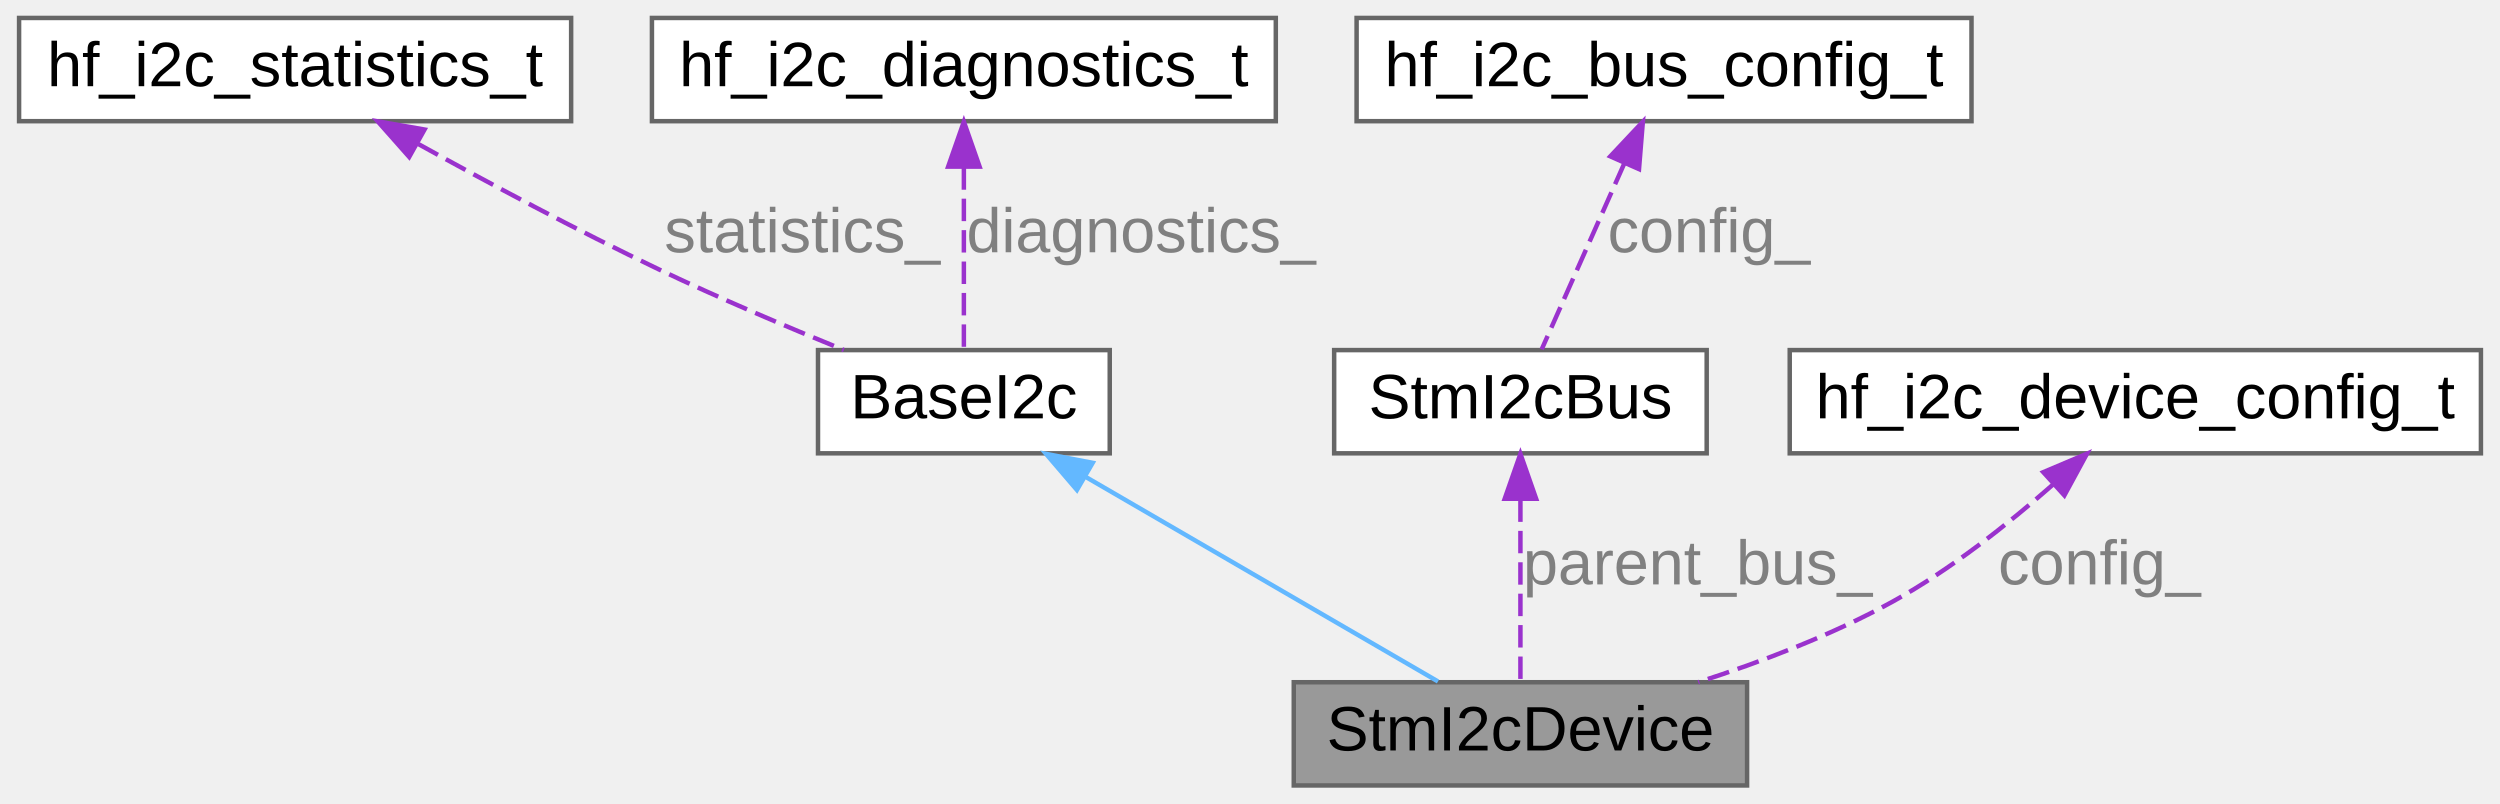
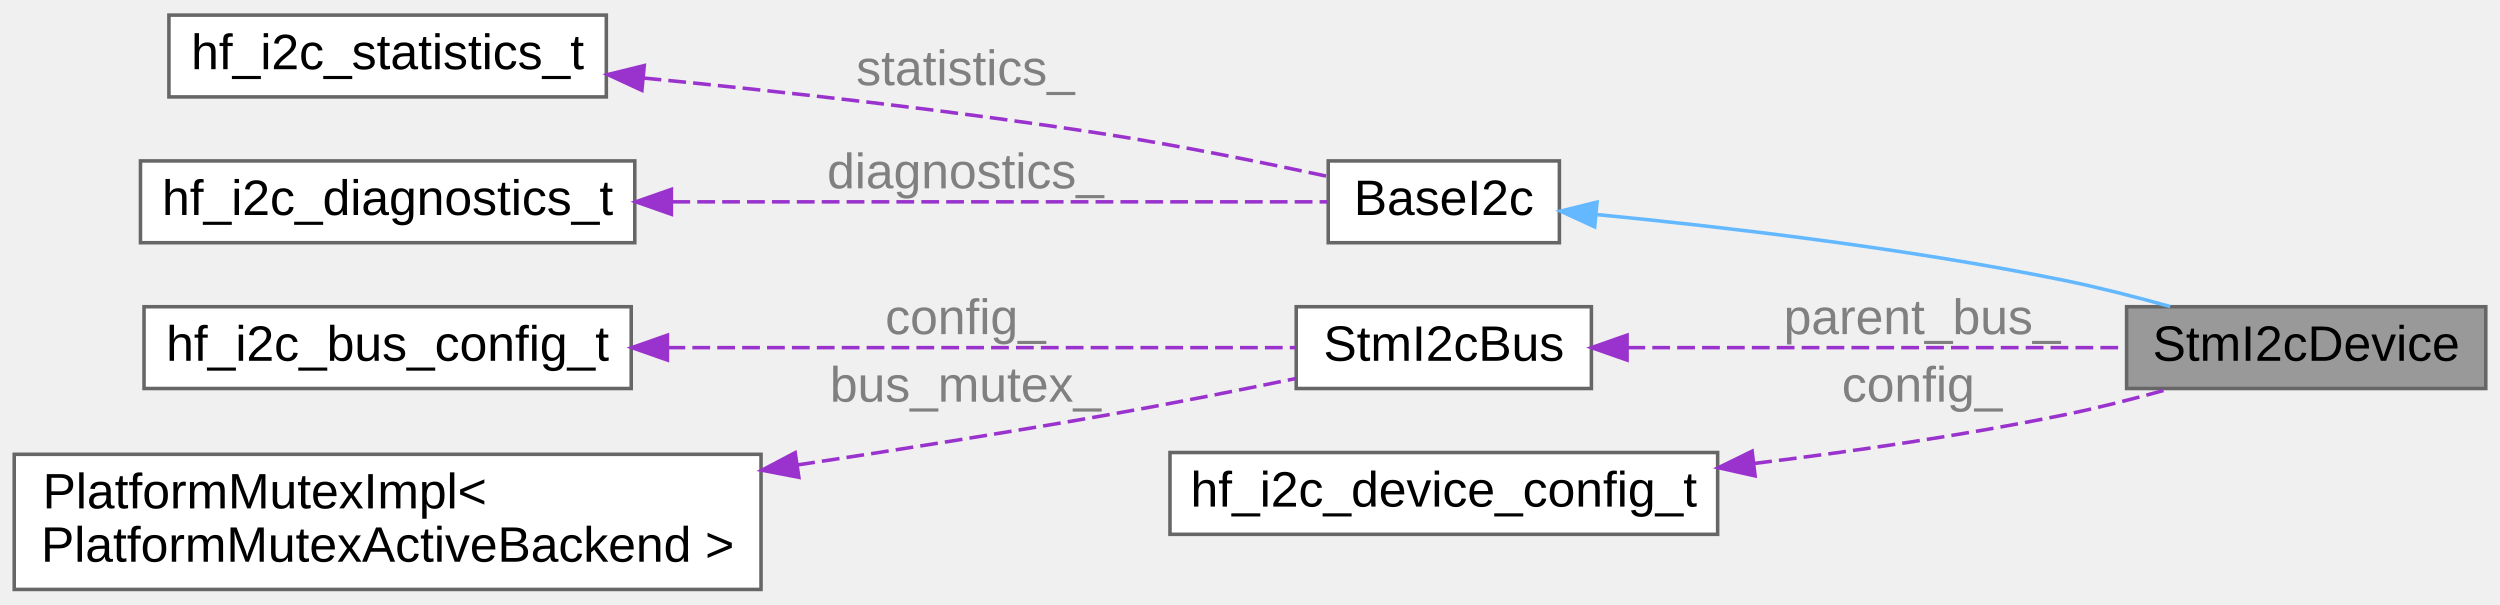
- <svg xmlns="http://www.w3.org/2000/svg" xmlns:xlink="http://www.w3.org/1999/xlink" width="557pt" height="179pt" viewBox="0.00 0.00 556.50 179.00">
-   <g id="graph0" class="graph" transform="scale(1 1) rotate(0) translate(4 175)">
+ <svg xmlns="http://www.w3.org/2000/svg" xmlns:xlink="http://www.w3.org/1999/xlink" width="703pt" height="170pt" viewBox="0.00 0.00 703.00 169.50">
+   <g id="graph0" class="graph" transform="scale(1 1) rotate(0) translate(4 165.5)">
    <g id="Node000001" class="node">
      <g id="a_Node000001">
        <a xlink:title="STM32 I2C device — inherits BaseI2c, delegates I/O to parent bus HAL handle.">
-           <polygon fill="#999999" stroke="#666666" points="385,-23 284,-23 284,0 385,0 385,-23" />
-           <text text-anchor="middle" x="334.5" y="-7.8" font-family="Arial" font-size="14.00">StmI2cDevice</text>
+           <polygon fill="#999999" stroke="#666666" points="695,-79.5 594,-79.5 594,-56.5 695,-56.5 695,-79.5" />
+           <text text-anchor="middle" x="644.5" y="-64.3" font-family="Arial" font-size="14.00">StmI2cDevice</text>
        </a>
      </g>
    </g>
    <g id="Node000002" class="node">
      <g id="a_Node000002">
        <a xlink:href="classBaseI2c.html" target="_top" xlink:title="Abstract base class for I2C device implementations.">
-           <polygon fill="white" stroke="#666666" points="243,-97 178,-97 178,-74 243,-74 243,-97" />
-           <text text-anchor="middle" x="210.5" y="-81.8" font-family="Arial" font-size="14.00">BaseI2c</text>
+           <polygon fill="white" stroke="#666666" points="434.5,-120.5 369.5,-120.5 369.5,-97.5 434.5,-97.5 434.5,-120.5" />
+           <text text-anchor="middle" x="402" y="-105.3" font-family="Arial" font-size="14.00">BaseI2c</text>
        </a>
      </g>
    </g>
    <g id="edge1_Node000001_Node000002" class="edge">
      <g id="a_edge1_Node000001_Node000002">
        <a xlink:title=" ">
-           <path fill="none" stroke="#63b8ff" d="M237.68,-68.72C261.48,-54.9 295.4,-35.2 316.13,-23.17" />
-           <polygon fill="#63b8ff" stroke="#63b8ff" points="235.69,-65.83 228.8,-73.88 239.2,-71.88 235.69,-65.83" />
+           <path fill="none" stroke="#63b8ff" d="M445.18,-105.4C480.38,-101.97 531.77,-95.99 576,-87 585.9,-84.99 596.48,-82.28 606.25,-79.55" />
+           <polygon fill="#63b8ff" stroke="#63b8ff" points="444.42,-101.95 434.8,-106.38 445.08,-108.92 444.42,-101.95" />
        </a>
      </g>
    </g>
    <g id="Node000003" class="node">
      <g id="a_Node000003">
        <a xlink:href="structhf__i2c__statistics__t.html" target="_top" xlink:title="I2C operation statistics.">
-           <polygon fill="white" stroke="#666666" points="123,-171 0,-171 0,-148 123,-148 123,-171" />
-           <text text-anchor="middle" x="61.5" y="-155.8" font-family="Arial" font-size="14.00">hf_i2c_statistics_t</text>
+           <polygon fill="white" stroke="#666666" points="166.5,-161.5 43.5,-161.5 43.5,-138.5 166.5,-138.5 166.5,-161.5" />
+           <text text-anchor="middle" x="105" y="-146.3" font-family="Arial" font-size="14.00">hf_i2c_statistics_t</text>
        </a>
      </g>
    </g>
    <g id="edge2_Node000002_Node000003" class="edge">
      <g id="a_edge2_Node000002_Node000003">
        <a xlink:title=" ">
-           <path fill="none" stroke="#9a32cd" stroke-dasharray="5,2" d="M88.95,-142.91C104.48,-134.31 124.36,-123.65 142.5,-115 155.9,-108.61 171.12,-102.16 183.76,-97.02" />
-           <polygon fill="#9a32cd" stroke="#9a32cd" points="86.92,-140.03 79.9,-147.96 90.34,-146.14 86.92,-140.03" />
+           <path fill="none" stroke="#9a32cd" stroke-dasharray="5,2" d="M176.97,-143.81C215.54,-140.05 264.01,-134.68 307,-128 327.89,-124.75 351.19,-120.05 369.37,-116.14" />
+           <polygon fill="#9a32cd" stroke="#9a32cd" points="176.5,-140.34 166.88,-144.78 177.17,-147.31 176.5,-140.34" />
        </a>
      </g>
-       <text text-anchor="middle" x="174.5" y="-118.8" font-family="Arial" font-size="14.00" fill="grey"> statistics_</text>
+       <text text-anchor="middle" x="267.5" y="-141.8" font-family="Arial" font-size="14.00" fill="grey"> statistics_</text>
    </g>
    <g id="Node000004" class="node">
      <g id="a_Node000004">
        <a xlink:href="structhf__i2c__diagnostics__t.html" target="_top" xlink:title="I2C diagnostic information.">
-           <polygon fill="white" stroke="#666666" points="280,-171 141,-171 141,-148 280,-148 280,-171" />
-           <text text-anchor="middle" x="210.5" y="-155.8" font-family="Arial" font-size="14.00">hf_i2c_diagnostics_t</text>
+           <polygon fill="white" stroke="#666666" points="174.5,-120.5 35.5,-120.5 35.5,-97.5 174.5,-97.5 174.5,-120.5" />
+           <text text-anchor="middle" x="105" y="-105.3" font-family="Arial" font-size="14.00">hf_i2c_diagnostics_t</text>
        </a>
      </g>
    </g>
    <g id="edge3_Node000002_Node000004" class="edge">
      <g id="a_edge3_Node000002_Node000004">
        <a xlink:title=" ">
-           <path fill="none" stroke="#9a32cd" stroke-dasharray="5,2" d="M210.5,-137.73C210.5,-124.47 210.5,-107.82 210.5,-97.17" />
-           <polygon fill="#9a32cd" stroke="#9a32cd" points="207,-137.88 210.5,-147.88 214,-137.88 207,-137.88" />
+           <path fill="none" stroke="#9a32cd" stroke-dasharray="5,2" d="M185.07,-109C245.47,-109 325.55,-109 369.23,-109" />
+           <polygon fill="#9a32cd" stroke="#9a32cd" points="184.79,-105.5 174.79,-109 184.79,-112.5 184.79,-105.5" />
        </a>
      </g>
-       <text text-anchor="middle" x="250" y="-118.8" font-family="Arial" font-size="14.00" fill="grey"> diagnostics_</text>
+       <text text-anchor="middle" x="267.5" y="-112.8" font-family="Arial" font-size="14.00" fill="grey"> diagnostics_</text>
    </g>
    <g id="Node000005" class="node">
      <g id="a_Node000005">
        <a xlink:href="classStmI2cBus.html" target="_top" xlink:title="STM32 I2C bus — manages the HAL handle and device collection.">
-           <polygon fill="white" stroke="#666666" points="376,-97 293,-97 293,-74 376,-74 376,-97" />
-           <text text-anchor="middle" x="334.5" y="-81.8" font-family="Arial" font-size="14.00">StmI2cBus</text>
+           <polygon fill="white" stroke="#666666" points="443.5,-79.5 360.5,-79.5 360.5,-56.5 443.5,-56.5 443.5,-79.5" />
+           <text text-anchor="middle" x="402" y="-64.3" font-family="Arial" font-size="14.00">StmI2cBus</text>
        </a>
      </g>
    </g>
    <g id="edge4_Node000001_Node000005" class="edge">
      <g id="a_edge4_Node000001_Node000005">
        <a xlink:title=" ">
-           <path fill="none" stroke="#9a32cd" stroke-dasharray="5,2" d="M334.5,-63.73C334.5,-50.47 334.5,-33.82 334.5,-23.17" />
-           <polygon fill="#9a32cd" stroke="#9a32cd" points="331,-63.88 334.5,-73.88 338,-63.88 331,-63.88" />
+           <path fill="none" stroke="#9a32cd" stroke-dasharray="5,2" d="M453.62,-68C494.81,-68 552.64,-68 593.63,-68" />
+           <polygon fill="#9a32cd" stroke="#9a32cd" points="453.53,-64.5 443.53,-68 453.53,-71.5 453.53,-64.5" />
        </a>
      </g>
-       <text text-anchor="middle" x="374" y="-44.8" font-family="Arial" font-size="14.00" fill="grey"> parent_bus_</text>
+       <text text-anchor="middle" x="536.5" y="-71.8" font-family="Arial" font-size="14.00" fill="grey"> parent_bus_</text>
    </g>
    <g id="Node000006" class="node">
      <g id="a_Node000006">
        <a xlink:href="structhf__i2c__bus__config__t.html" target="_top" xlink:title="Platform-agnostic I2C bus configuration for STM32. Users pass their CubeMX-generated I2C_HandleTypeDe...">
-           <polygon fill="white" stroke="#666666" points="435,-171 298,-171 298,-148 435,-148 435,-171" />
-           <text text-anchor="middle" x="366.5" y="-155.8" font-family="Arial" font-size="14.00">hf_i2c_bus_config_t</text>
+           <polygon fill="white" stroke="#666666" points="173.5,-79.5 36.5,-79.5 36.5,-56.5 173.5,-56.5 173.5,-79.5" />
+           <text text-anchor="middle" x="105" y="-64.3" font-family="Arial" font-size="14.00">hf_i2c_bus_config_t</text>
        </a>
      </g>
    </g>
    <g id="edge5_Node000005_Node000006" class="edge">
      <g id="a_edge5_Node000005_Node000006">
        <a xlink:title=" ">
-           <path fill="none" stroke="#9a32cd" stroke-dasharray="5,2" d="M357.62,-138.53C351.67,-125.14 344.07,-108.03 339.24,-97.17" />
-           <polygon fill="#9a32cd" stroke="#9a32cd" points="354.52,-140.16 361.78,-147.88 360.92,-137.32 354.52,-140.16" />
+           <path fill="none" stroke="#9a32cd" stroke-dasharray="5,2" d="M183.69,-68C240.41,-68 315.03,-68 360.43,-68" />
+           <polygon fill="#9a32cd" stroke="#9a32cd" points="183.68,-64.5 173.68,-68 183.68,-71.5 183.68,-64.5" />
        </a>
      </g>
-       <text text-anchor="middle" x="376.5" y="-118.8" font-family="Arial" font-size="14.00" fill="grey"> config_</text>
+       <text text-anchor="middle" x="267.5" y="-71.8" font-family="Arial" font-size="14.00" fill="grey"> config_</text>
    </g>
    <g id="Node000007" class="node">
      <g id="a_Node000007">
-         <a xlink:href="structhf__i2c__device__config__t.html" target="_top" xlink:title="I2C device configuration structure.">
-           <polygon fill="white" stroke="#666666" points="548.5,-97 394.5,-97 394.5,-74 548.5,-74 548.5,-97" />
-           <text text-anchor="middle" x="471.5" y="-81.8" font-family="Arial" font-size="14.00">hf_i2c_device_config_t</text>
+         <a xlink:href="classPlatformMutexImpl.html" target="_top" xlink:title=" ">
+           <polygon fill="white" stroke="#666666" points="210,-38 0,-38 0,0 210,0 210,-38" />
+           <text text-anchor="start" x="8" y="-22.8" font-family="Arial" font-size="14.00">PlatformMutexImpl&lt;</text>
+           <text text-anchor="middle" x="105" y="-7.8" font-family="Arial" font-size="14.00"> PlatformMutexActiveBackend &gt;</text>
        </a>
      </g>
    </g>
-     <g id="edge6_Node000001_Node000007" class="edge">
-       <g id="a_edge6_Node000001_Node000007">
+     <g id="edge6_Node000005_Node000007" class="edge">
+       <g id="a_edge6_Node000005_Node000007">
        <a xlink:title=" ">
-           <path fill="none" stroke="#9a32cd" stroke-dasharray="5,2" d="M453.14,-67.03C443.2,-58.29 430.34,-48.09 417.5,-41 404.03,-33.56 388.27,-27.56 374.12,-23.01" />
-           <polygon fill="#9a32cd" stroke="#9a32cd" points="450.99,-69.8 460.74,-73.93 455.69,-64.62 450.99,-69.8" />
+           <path fill="none" stroke="#9a32cd" stroke-dasharray="5,2" d="M220.19,-35C248.6,-39.27 278.95,-44.07 307,-49 324.55,-52.08 343.85,-55.91 360.37,-59.31" />
+           <polygon fill="#9a32cd" stroke="#9a32cd" points="220.64,-31.53 210.23,-33.52 219.6,-38.46 220.64,-31.53" />
        </a>
      </g>
-       <text text-anchor="middle" x="463.5" y="-44.8" font-family="Arial" font-size="14.00" fill="grey"> config_</text>
+       <text text-anchor="middle" x="267.5" y="-52.8" font-family="Arial" font-size="14.00" fill="grey"> bus_mutex_</text>
+     </g>
+     <g id="Node000008" class="node">
+       <g id="a_Node000008">
+         <a xlink:href="structhf__i2c__device__config__t.html" target="_top" xlink:title="I2C device configuration structure.">
+           <polygon fill="white" stroke="#666666" points="479,-38.5 325,-38.5 325,-15.5 479,-15.5 479,-38.5" />
+           <text text-anchor="middle" x="402" y="-23.3" font-family="Arial" font-size="14.00">hf_i2c_device_config_t</text>
+         </a>
+       </g>
+     </g>
+     <g id="edge7_Node000001_Node000008" class="edge">
+       <g id="a_edge7_Node000001_Node000008">
+         <a xlink:title=" ">
+           <path fill="none" stroke="#9a32cd" stroke-dasharray="5,2" d="M489.29,-35.43C517.11,-38.82 547.99,-43.31 576,-49 585.9,-51.01 596.48,-53.72 606.25,-56.45" />
+           <polygon fill="#9a32cd" stroke="#9a32cd" points="489.53,-31.93 479.19,-34.23 488.7,-38.88 489.53,-31.93" />
+         </a>
+       </g>
+       <text text-anchor="middle" x="536.5" y="-52.8" font-family="Arial" font-size="14.00" fill="grey"> config_</text>
    </g>
  </g>
</svg>
